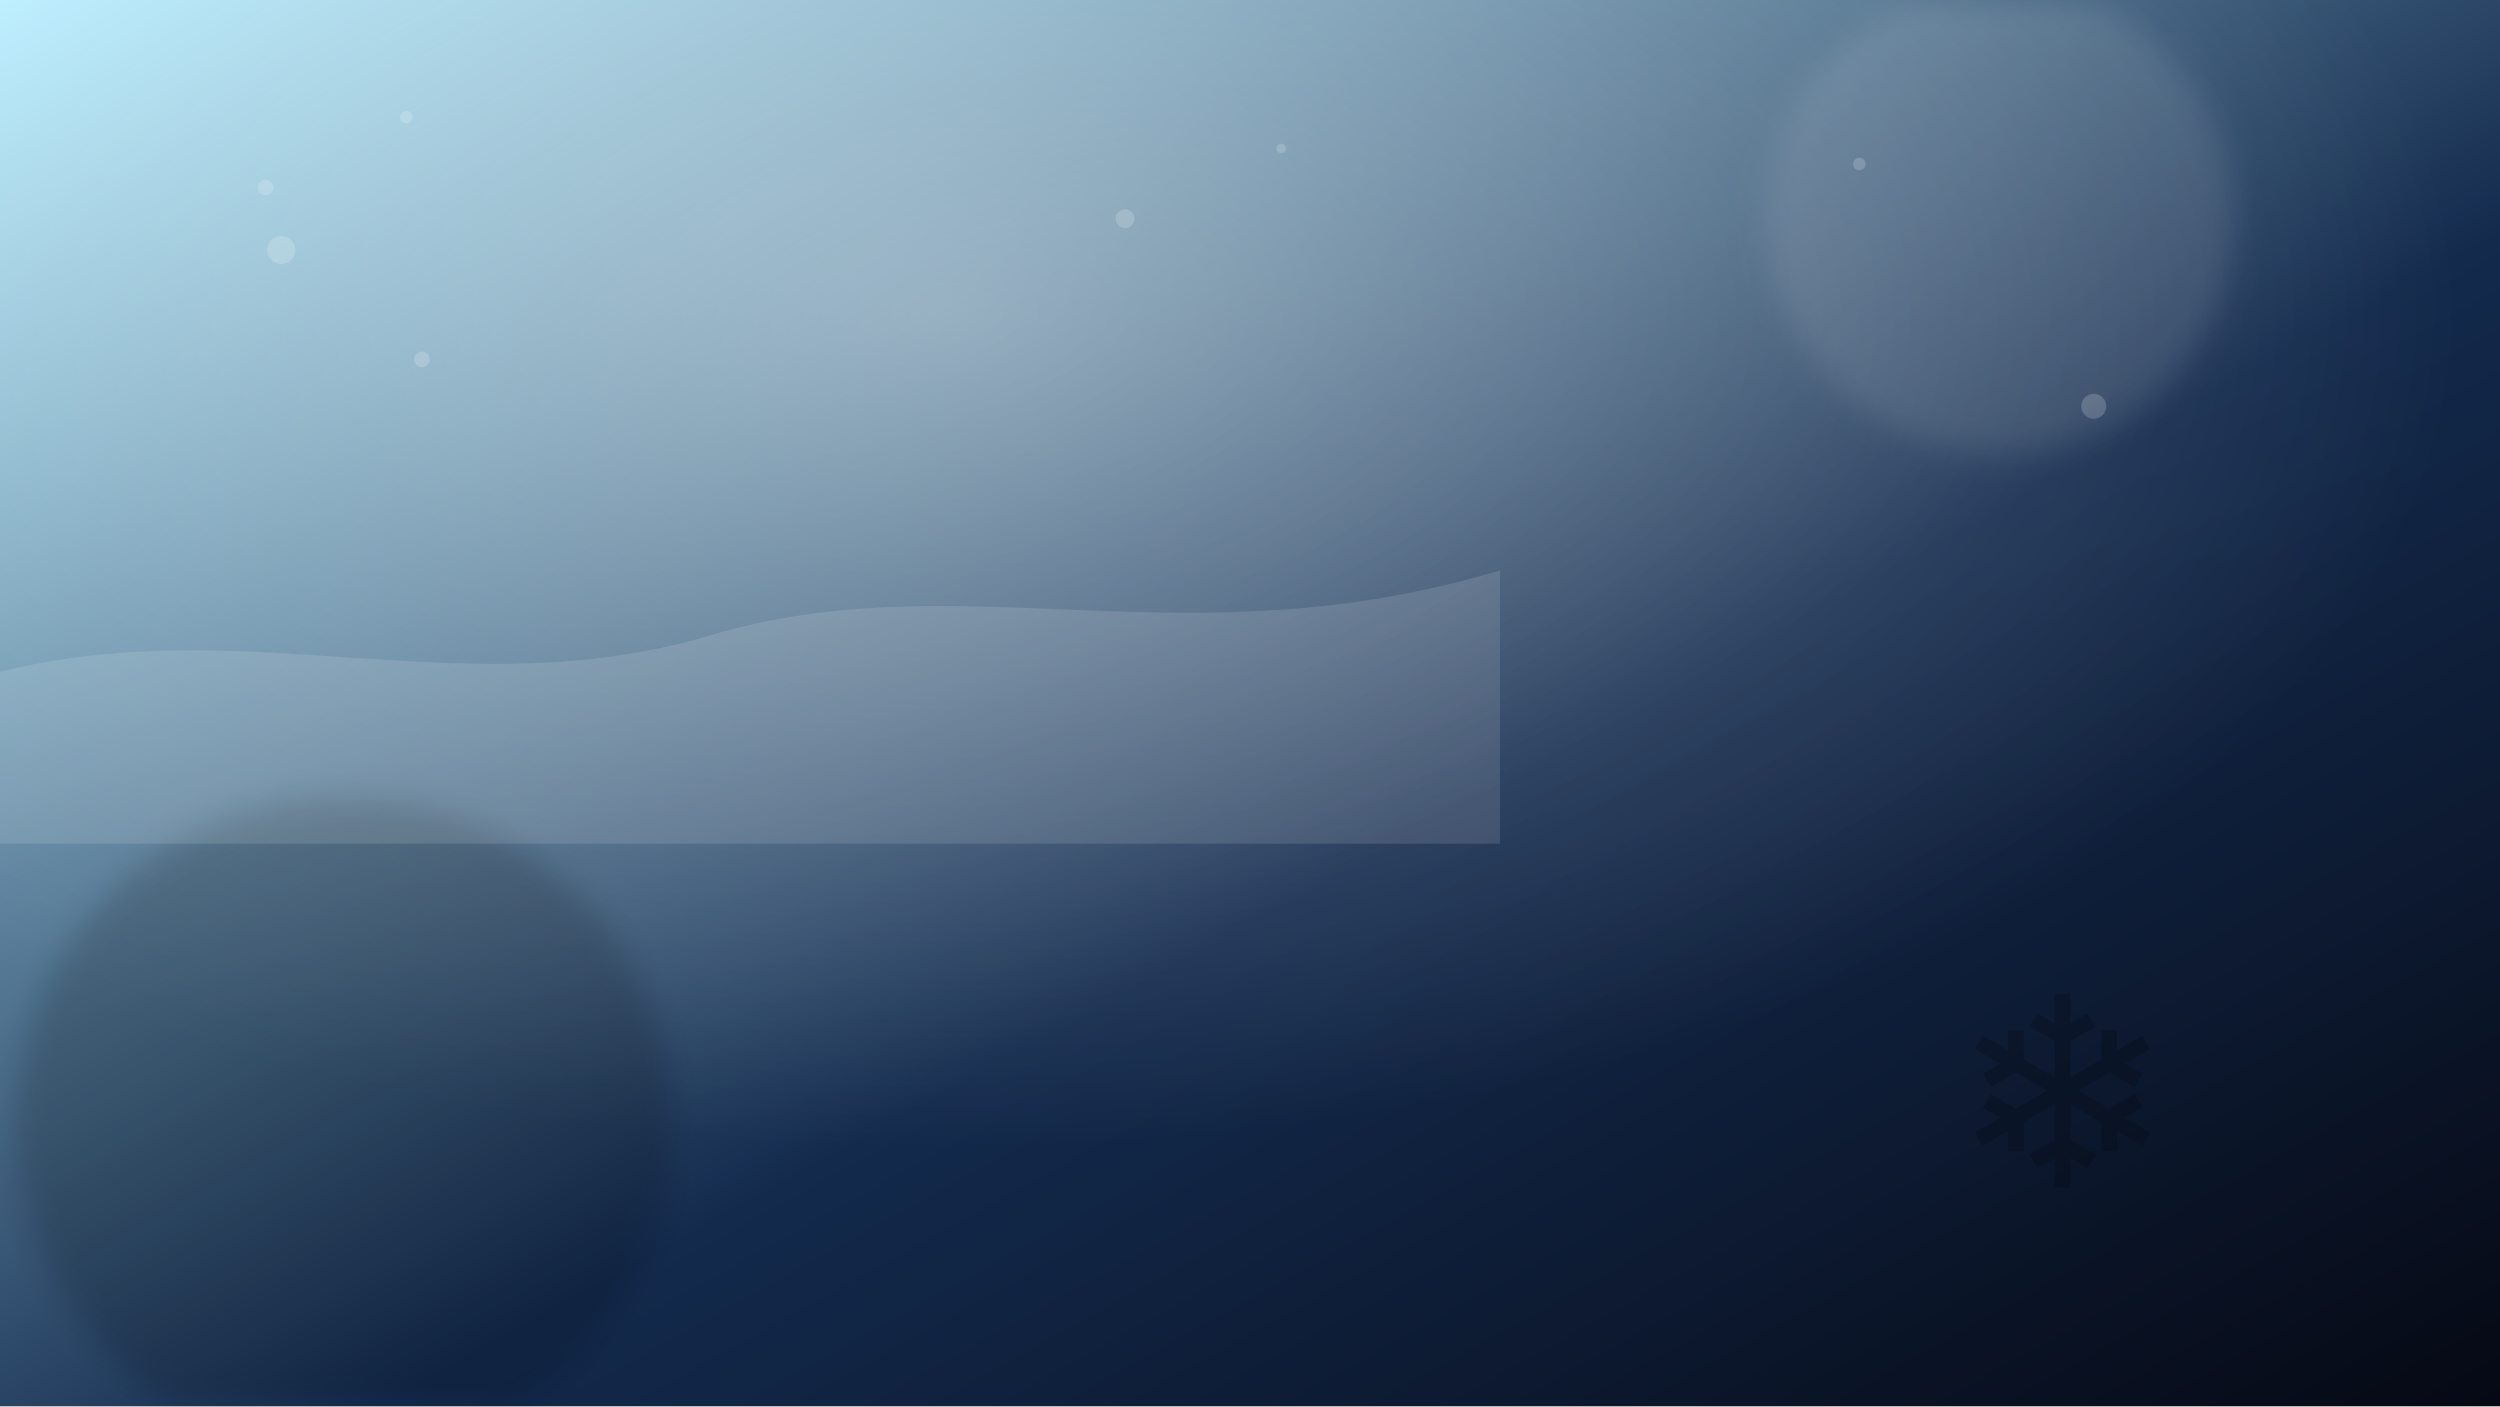
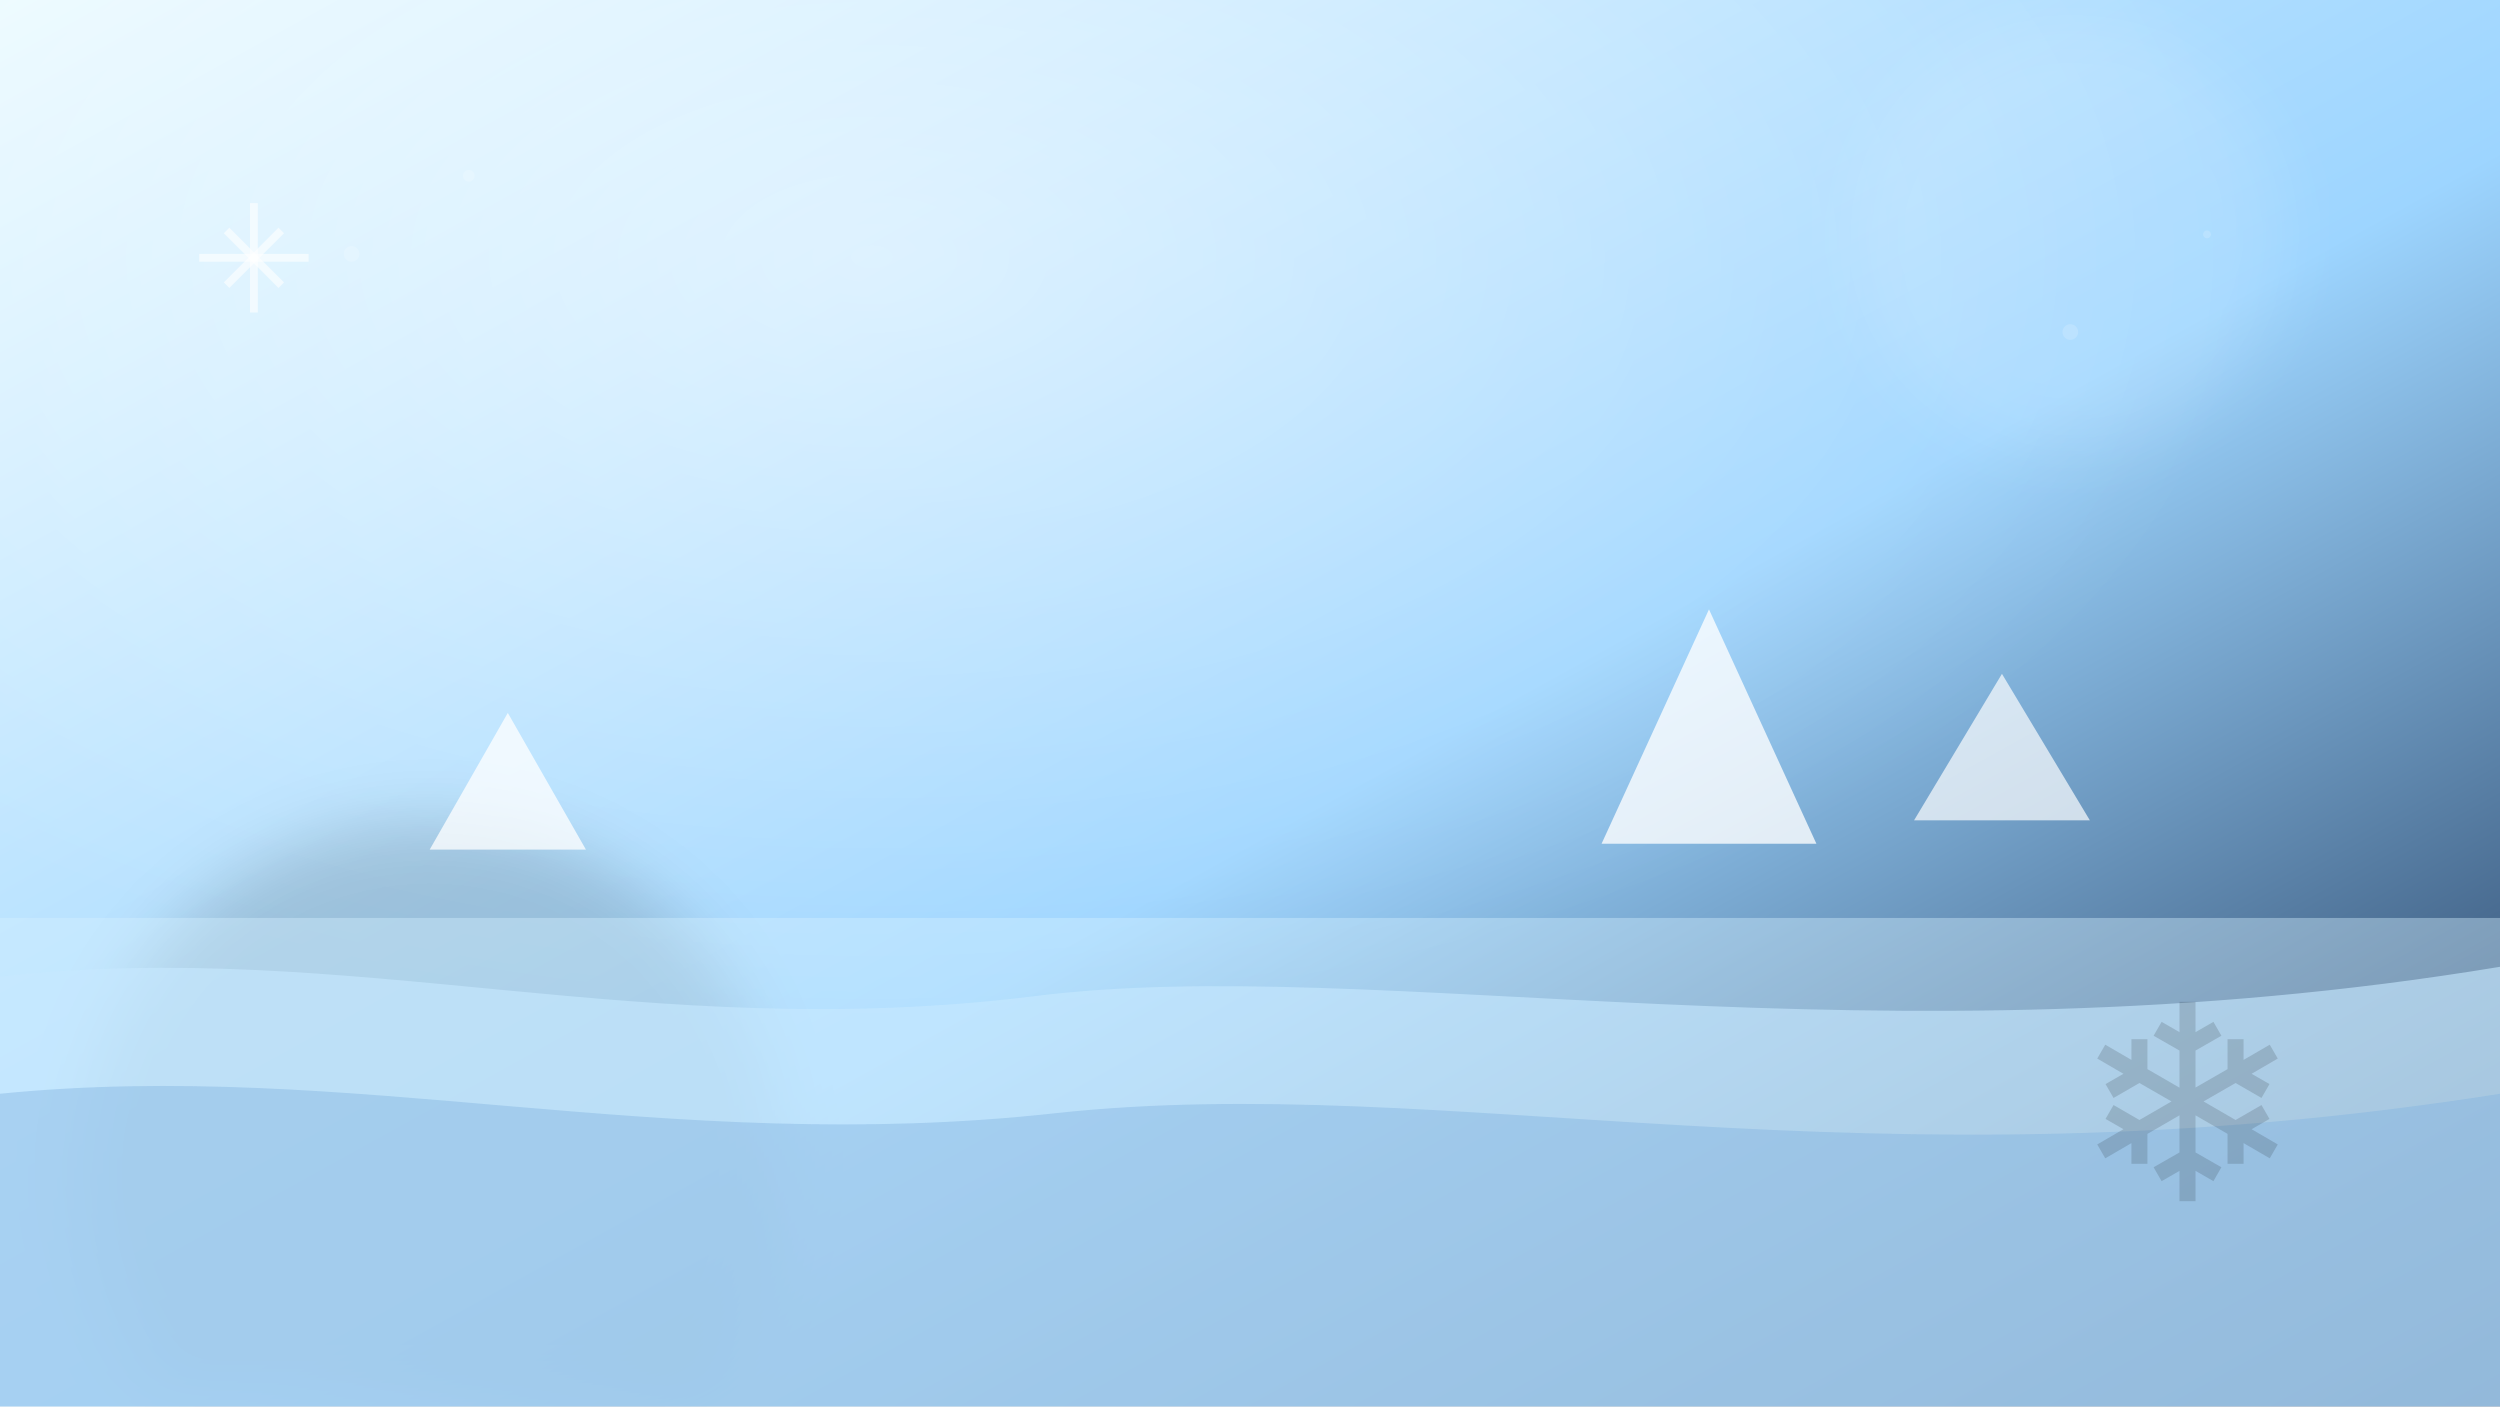
- <svg xmlns="http://www.w3.org/2000/svg" width="1600" height="900" viewBox="0 0 1600 900">
+ <svg xmlns="http://www.w3.org/2000/svg" width="1280" height="720" viewBox="0 0 1280 720">
  <defs>
-     <linearGradient id="bg" x1="0" y1="0" x2="1" y2="1">
-       <stop offset="0%" stop-color="#b7eeff" />
-       <stop offset="58%" stop-color="#132a4d" />
-       <stop offset="100%" stop-color="#060914" />
+     <linearGradient id="sky" x1="0" y1="0" x2="1" y2="1">
+       <stop offset="0%" stop-color="#ebfaff" />
+       <stop offset="55%" stop-color="#9dd5ff" />
+       <stop offset="100%" stop-color="#13284a" />
    </linearGradient>
-     <radialGradient id="light" cx="38%" cy="22%" r="60%">
-       <stop offset="0%" stop-color="rgba(255,255,255,.34)" />
+     <radialGradient id="glow" cx="35%" cy="18%" r="55%">
+       <stop offset="0%" stop-color="rgba(255,255,255,.42)" />
      <stop offset="100%" stop-color="rgba(255,255,255,0)" />
    </radialGradient>
-     <filter id="soft">
-       <feGaussianBlur stdDeviation="10" />
+     <filter id="blur8">
+       <feGaussianBlur stdDeviation="8" />
+     </filter>
+     <filter id="blur16">
+       <feGaussianBlur stdDeviation="16" />
    </filter>
  </defs>
-   <rect width="1600" height="900" fill="url(#bg)" />
-   <rect width="1600" height="900" fill="url(#light)" />
-   <circle cx="1280" cy="140" r="150" fill="rgba(255,255,255,.10)" filter="url(#soft)" />
-   <circle cx="220" cy="720" r="210" fill="rgba(0,0,0,.16)" filter="url(#soft)" />
-   <path d="M0 430 C160 390 300 455 460 405 C620 360 760 425 960 365 L960 540 L0 540 Z" fill="rgba(255,255,255,.12)" />
-   <g opacity=".5" fill="rgba(255,255,255,.34)">
-     <circle cx="170" cy="120" r="5" />
-     <circle cx="260" cy="75" r="4" />
-     <circle cx="720" cy="140" r="6" />
-     <circle cx="820" cy="95" r="3" />
+   <rect width="1280" height="720" fill="url(#sky)" />
+   <rect width="1280" height="720" fill="url(#glow)" />
+   <circle cx="1060" cy="120" r="110" fill="rgba(255,255,255,.12)" filter="url(#blur16)" />
+   <circle cx="220" cy="600" r="180" fill="rgba(0,0,0,.14)" filter="url(#blur16)" />
+   <rect y="470" width="1280" height="250" fill="rgba(214,240,255,.40)" />
+   <path d="M0 500 C180 480 330 535 530 510 C705 488 960 548 1280 495 L1280 720 L0 720 Z" fill="rgba(198,232,255,.62)" />
+   <path d="M0 560 C180 542 340 592 540 570 C742 548 952 612 1280 560 L1280 720 L0 720 Z" fill="rgba(130,178,223,.42)" />
+   <polygon points="260,365 300,435 220,435" fill="rgba(255,255,255,.76)" />
+   <polygon points="875,312 930,432 820,432" fill="rgba(255,255,255,.78)" />
+   <polygon points="1025,345 1070,420 980,420" fill="rgba(255,255,255,.68)" />
+   <g stroke="rgba(255,255,255,.6)" stroke-width="4">
+     <path d="M116 118 L144 146" />
+     <path d="M144 118 L116 146" />
+     <path d="M130 104 L130 160" />
+     <path d="M102 132 L158 132" />
  </g>
-   <g opacity=".18" fill="#fff">
-     <circle cx="180" cy="160" r="9" />
-     <circle cx="270" cy="230" r="5" />
-     <circle cx="1340" cy="260" r="8" />
-     <circle cx="1190" cy="105" r="4" />
+   <g opacity=".16" fill="#fff">
+     <circle cx="180" cy="130" r="4" />
+     <circle cx="240" cy="90" r="3" />
+     <circle cx="1060" cy="170" r="4" />
+     <circle cx="1130" cy="120" r="2" />
  </g>
-   <text x="1320" y="760" font-size="170" text-anchor="middle" opacity=".18">❄️</text>
+   <text x="1120" y="615" font-size="140" text-anchor="middle" opacity=".14">❄️</text>
</svg>
